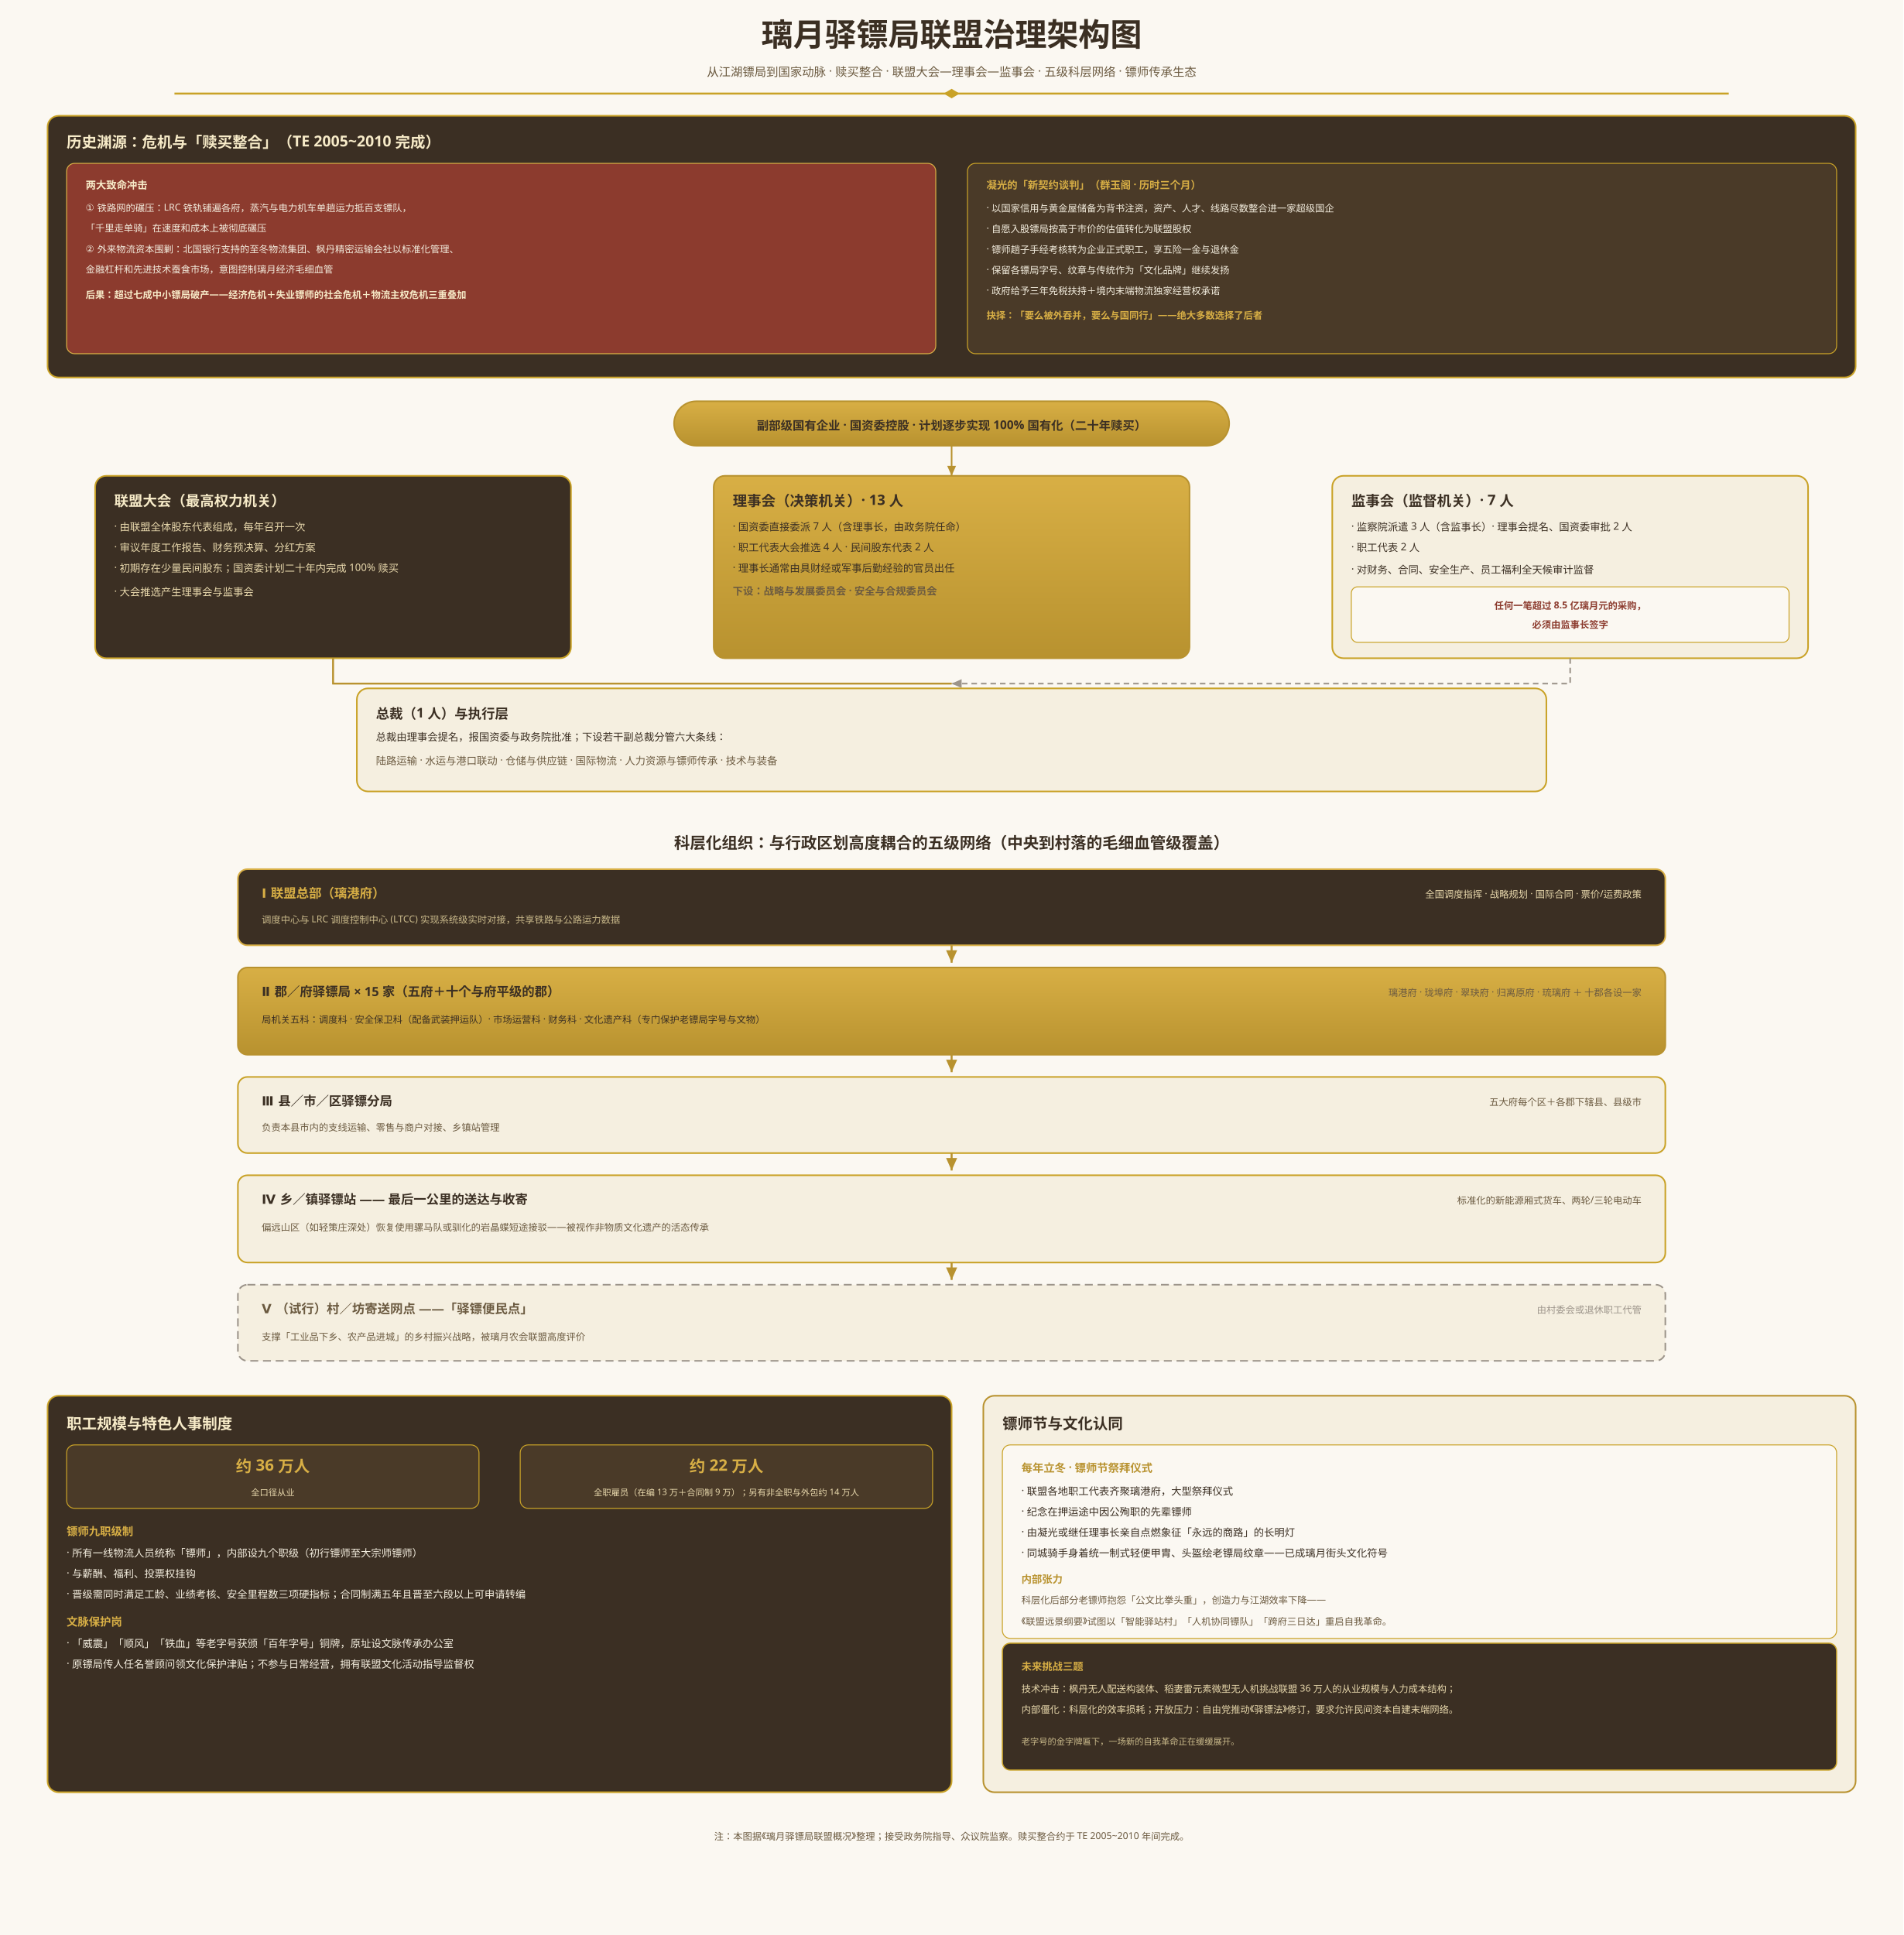
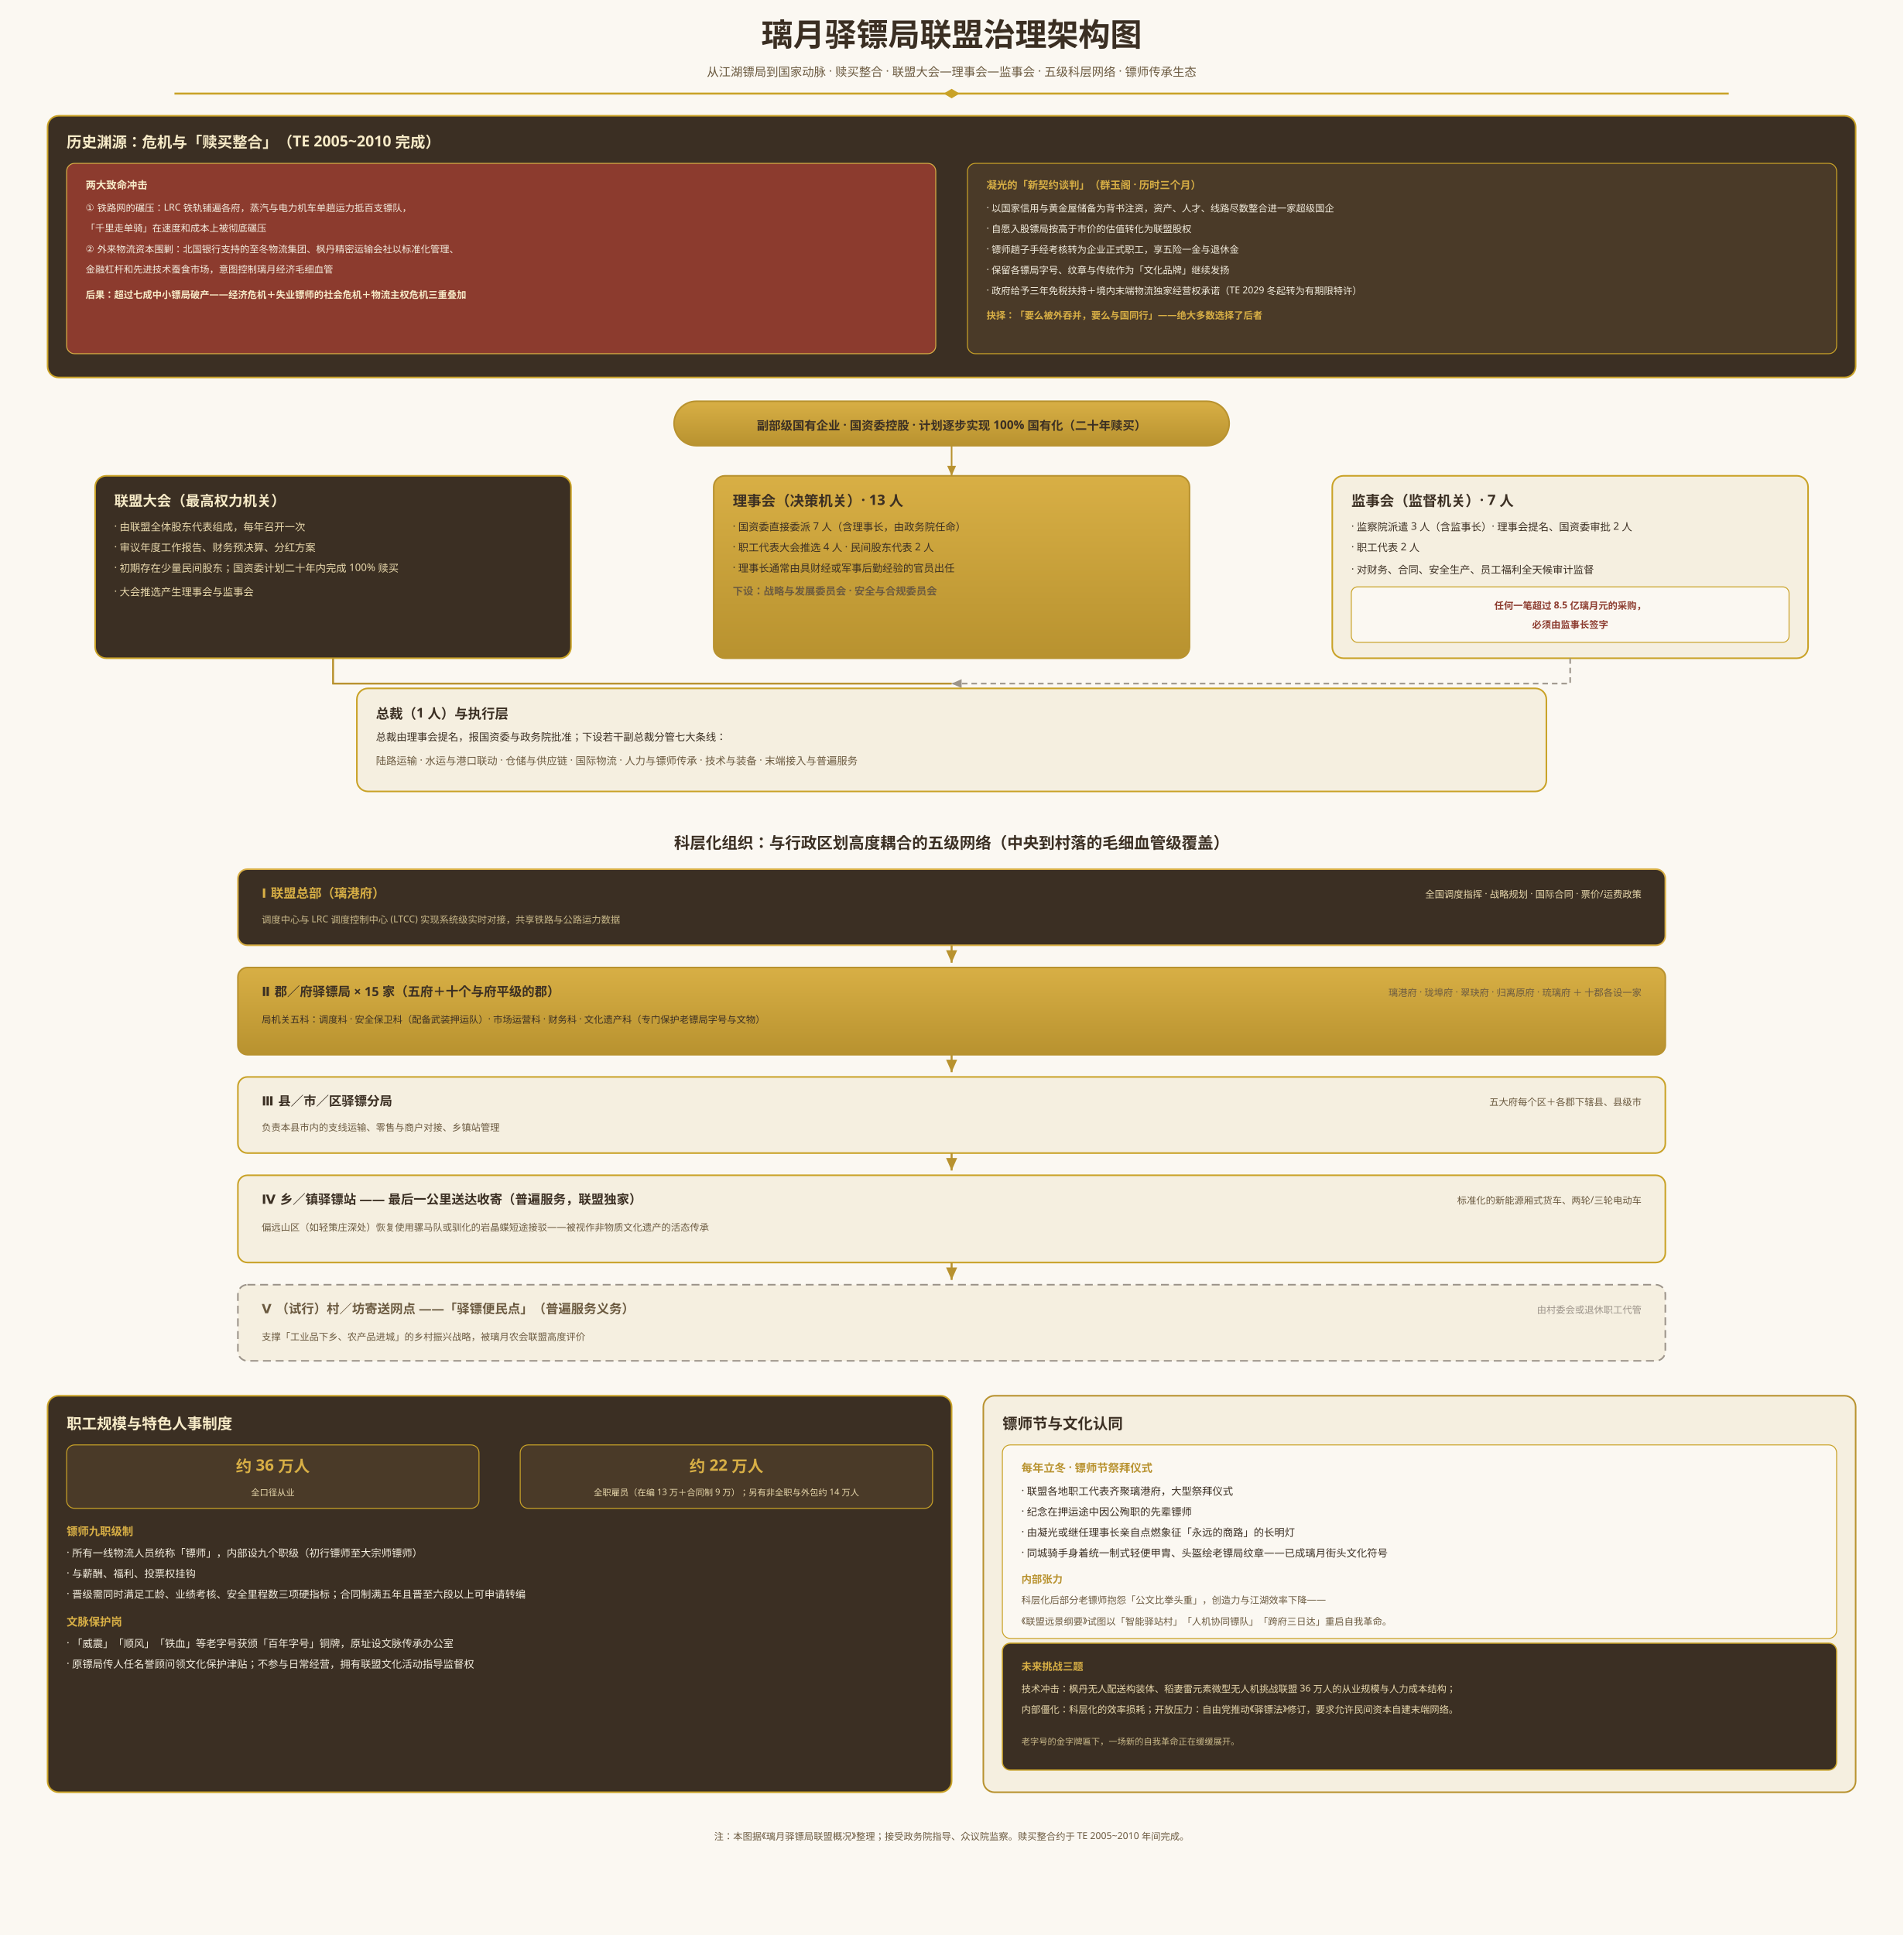
<svg xmlns="http://www.w3.org/2000/svg" viewBox="0 0 2400 2440" font-family="'Microsoft YaHei','PingFang SC','Noto Sans SC',sans-serif">
  <defs>
    <linearGradient id="goldTop" x1="0" y1="0" x2="0" y2="1">
      <stop offset="0" stop-color="#D8AF45" />
      <stop offset="1" stop-color="#B8922F" />
    </linearGradient>
    <marker id="arrow" viewBox="0 0 10 10" refX="9" refY="5" markerWidth="7" markerHeight="7" orient="auto-start-reverse">
      <path d="M 0 1 L 9 5 L 0 9 Z" fill="#B8922F" />
    </marker>
    <marker id="arrowGray" viewBox="0 0 10 10" refX="9" refY="5" markerWidth="7" markerHeight="7" orient="auto-start-reverse">
      <path d="M 0 1 L 9 5 L 0 9 Z" fill="#9C948A" />
    </marker>
  </defs>
  <rect width="2400" height="2440" fill="#FBF8F2" />
  <text x="1200" y="58" text-anchor="middle" font-size="40" font-weight="700" fill="#3B2F23">璃月驿镖局联盟治理架构图</text>
  <text x="1200" y="96" text-anchor="middle" font-size="15" fill="#6B5A40">从江湖镖局到国家动脉 · 赎买整合 · 联盟大会—理事会—监事会 · 五级科层网络 · 镖师传承生态</text>
  <line x1="220" y1="118" x2="2180" y2="118" stroke="#C9A227" stroke-width="2.5" />
  <polygon points="1200,112 1210,118 1200,124 1190,118" fill="#C9A227" />
  <g>
    <rect x="60" y="146" width="2280" height="330" rx="14" fill="#3B2F23" stroke="#C9A227" stroke-width="2" />
    <text x="84" y="186" font-size="19" font-weight="700" fill="#F7EBC8">历史渊源：危机与「赎买整合」（TE 2005~2010 完成）</text>
    <rect x="84" y="206" width="1096" height="240" rx="10" fill="#8C3B2E" stroke="#D8AF45" stroke-width="1.2" />
    <text x="108" y="238" font-size="13" font-weight="700" fill="#F7EBC8">两大致命冲击</text>
    <text x="108" y="266" font-size="12" fill="#F3EDDE">① 铁路网的碾压：LRC 铁轨铺遍各府，蒸汽与电力机车单趟运力抵百支镖队，</text>
    <text x="108" y="292" font-size="12" fill="#F3EDDE">　「千里走单骑」在速度和成本上被彻底碾压</text>
    <text x="108" y="318" font-size="12" fill="#F3EDDE">② 外来物流资本围剿：北国银行支持的至冬物流集团、枫丹精密运输会社以标准化管理、</text>
    <text x="108" y="344" font-size="12" fill="#F3EDDE">　金融杠杆和先进技术蚕食市场，意图控制璃月经济毛细血管</text>
    <text x="108" y="376" font-size="12" font-weight="700" fill="#F7EBC8">后果：超过七成中小镖局破产——经济危机＋失业镖师的社会危机＋物流主权危机三重叠加</text>
    <rect x="1220" y="206" width="1096" height="240" rx="10" fill="#4A3A28" stroke="#C9A227" stroke-width="1.2" />
    <text x="1244" y="238" font-size="13" font-weight="700" fill="#D8AF45">凝光的「新契约谈判」（群玉阁 · 历时三个月）</text>
    <text x="1244" y="266" font-size="12" fill="#F3EDDE">· 以国家信用与黄金屋储备为背书注资，资产、人才、线路尽数整合进一家超级国企</text>
    <text x="1244" y="292" font-size="12" fill="#F3EDDE">· 自愿入股镖局按高于市价的估值转化为联盟股权</text>
    <text x="1244" y="318" font-size="12" fill="#F3EDDE">· 镖师趟子手经考核转为企业正式职工，享五险一金与退休金</text>
    <text x="1244" y="344" font-size="12" fill="#F3EDDE">· 保留各镖局字号、纹章与传统作为「文化品牌」继续发扬</text>
-     <text x="1244" y="370" font-size="12" fill="#F3EDDE">· 政府给予三年免税扶持＋境内末端物流独家经营权承诺</text>
+     <text x="1244" y="370" font-size="12" fill="#F3EDDE">· 政府给予三年免税扶持＋境内末端物流独家经营权承诺（TE 2029 冬起转为有期限特许）</text>
    <text x="1244" y="402" font-size="12" font-weight="700" fill="#D8AF45">抉择：「要么被外吞并，要么与国同行」——绝大多数选择了后者</text>
  </g>
  <g>
    <rect x="850" y="506" width="700" height="56" rx="28" fill="url(#goldTop)" stroke="#B8922F" stroke-width="2" />
    <text x="1200" y="542" text-anchor="middle" font-size="15" font-weight="700" fill="#3B2F23">副部级国有企业 · 国资委控股 · 计划逐步实现 100% 国有化（二十年赎买）</text>
    <rect x="120" y="600" width="600" height="230" rx="14" fill="#3B2F23" stroke="#C9A227" stroke-width="2" />
    <text x="144" y="638" font-size="18" font-weight="700" fill="#F7EBC8">联盟大会（最高权力机关）</text>
    <text x="144" y="668" font-size="13" fill="#E8D8AC">· 由联盟全体股东代表组成，每年召开一次</text>
    <text x="144" y="694" font-size="13" fill="#E8D8AC">· 审议年度工作报告、财务预决算、分红方案</text>
    <text x="144" y="720" font-size="13" fill="#E8D8AC">· 初期存在少量民间股东；国资委计划二十年内完成 100% 赎买</text>
    <text x="144" y="750" font-size="13" fill="#E8D8AC">· 大会推选产生理事会与监事会</text>
    <rect x="900" y="600" width="600" height="230" rx="14" fill="url(#goldTop)" stroke="#B8922F" stroke-width="2" />
    <text x="924" y="638" font-size="18" font-weight="700" fill="#3B2F23">理事会（决策机关）· 13 人</text>
    <text x="924" y="668" font-size="13" fill="#3B2F23">· 国资委直接委派 7 人（含理事长，由政务院任命）</text>
    <text x="924" y="694" font-size="13" fill="#3B2F23">· 职工代表大会推选 4 人 · 民间股东代表 2 人</text>
    <text x="924" y="720" font-size="13" fill="#3B2F23">· 理事长通常由具财经或军事后勤经验的官员出任</text>
    <text x="924" y="750" font-size="13" font-weight="700" fill="#6B5A40">下设：战略与发展委员会 · 安全与合规委员会</text>
    <rect x="1680" y="600" width="600" height="230" rx="14" fill="#F5EFE0" stroke="#C9A227" stroke-width="2" />
    <text x="1704" y="638" font-size="18" font-weight="700" fill="#3B2F23">监事会（监督机关）· 7 人</text>
    <text x="1704" y="668" font-size="13" fill="#3B2F23">· 监察院派遣 3 人（含监事长）· 理事会提名、国资委审批 2 人</text>
    <text x="1704" y="694" font-size="13" fill="#3B2F23">· 职工代表 2 人</text>
    <text x="1704" y="722" font-size="13" fill="#3B2F23">· 对财务、合同、安全生产、员工福利全天候审计监督</text>
    <rect x="1704" y="740" width="552" height="70" rx="8" fill="#FBF8F2" stroke="#C9A227" stroke-width="1.2" />
    <text x="1980" y="768" text-anchor="middle" font-size="12" font-weight="700" fill="#8C3B2E">任何一笔超过 8.5 亿璃月元的采购，</text>
    <text x="1980" y="792" text-anchor="middle" font-size="12" font-weight="700" fill="#8C3B2E">必须由监事长签字</text>
    <path d="M 420 830 V 862 H 1200 M 1200 562 V 600" fill="none" stroke="#B8922F" stroke-width="2" marker-end="url(#arrow)" />
    <path d="M 420 830 V 862 H 1200" fill="none" stroke="#B8922F" stroke-width="2" />
    <path d="M 1980 830 V 862 H 1200" fill="none" stroke="#9C948A" stroke-width="2" stroke-dasharray="7 5" marker-end="url(#arrowGray)" />
    <rect x="450" y="868" width="1500" height="130" rx="14" fill="#F5EFE0" stroke="#C9A227" stroke-width="2" />
    <text x="474" y="906" font-size="17" font-weight="700" fill="#3B2F23">总裁（1 人）与执行层</text>
-     <text x="474" y="934" font-size="13" fill="#3B2F23">总裁由理事会提名，报国资委与政务院批准；下设若干副总裁分管六大条线：</text>
-     <text x="474" y="964" font-size="13" fill="#6B5A40">陆路运输 · 水运与港口联动 · 仓储与供应链 · 国际物流 · 人力资源与镖师传承 · 技术与装备</text>
+     <text x="474" y="934" font-size="13" fill="#3B2F23">总裁由理事会提名，报国资委与政务院批准；下设若干副总裁分管七大条线：</text>
+     <text x="474" y="964" font-size="13" fill="#6B5A40">陆路运输 · 水运与港口联动 · 仓储与供应链 · 国际物流 · 人力与镖师传承 · 技术与装备 · 末端接入与普遍服务</text>
  </g>
  <text x="1200" y="1070" text-anchor="middle" font-size="20" font-weight="700" fill="#3B2F23">科层化组织：与行政区划高度耦合的五级网络（中央到村落的毛细血管级覆盖）</text>
  <g>
    <rect x="300" y="1096" width="1800" height="96" rx="12" fill="#3B2F23" stroke="#D8AF45" stroke-width="2" />
    <text x="330" y="1132" font-size="16" font-weight="700" fill="#D8AF45">Ⅰ 联盟总部（璃港府）</text>
    <text x="2070" y="1132" text-anchor="end" font-size="12" fill="#E8D8AC">全国调度指挥 · 战略规划 · 国际合同 · 票价/运费政策</text>
    <text x="330" y="1164" font-size="12" fill="#C9B98A">调度中心与 LRC 调度控制中心 (LTCC) 实现系统级实时对接，共享铁路与公路运力数据</text>
    <path d="M 1200 1192 V 1214" stroke="#B8922F" stroke-width="2.5" marker-end="url(#arrow)" />
    <rect x="300" y="1220" width="1800" height="110" rx="12" fill="url(#goldTop)" stroke="#B8922F" stroke-width="2" />
    <text x="330" y="1256" font-size="16" font-weight="700" fill="#3B2F23">Ⅱ 郡／府驿镖局 × 15 家（五府＋十个与府平级的郡）</text>
    <text x="2070" y="1256" text-anchor="end" font-size="12" fill="#6B5A40">璃港府 · 珑埠府 · 翠玦府 · 归离原府 · 琉璃府 ＋ 十郡各设一家</text>
    <text x="330" y="1290" font-size="12" fill="#3B2F23">局机关五科：调度科 · 安全保卫科（配备武装押运队）· 市场运营科 · 财务科 · 文化遗产科（专门保护老镖局字号与文物）</text>
    <path d="M 1200 1330 V 1352" stroke="#B8922F" stroke-width="2.5" marker-end="url(#arrow)" />
    <rect x="300" y="1358" width="1800" height="96" rx="12" fill="#F5EFE0" stroke="#C9A227" stroke-width="2" />
    <text x="330" y="1394" font-size="16" font-weight="700" fill="#3B2F23">Ⅲ 县／市／区驿镖分局</text>
    <text x="2070" y="1394" text-anchor="end" font-size="12" fill="#6B5A40">五大府每个区＋各郡下辖县、县级市</text>
    <text x="330" y="1426" font-size="12" fill="#6B5A40">负责本县市内的支线运输、零售与商户对接、乡镇站管理</text>
    <path d="M 1200 1454 V 1476" stroke="#B8922F" stroke-width="2.5" marker-end="url(#arrow)" />
    <rect x="300" y="1482" width="1800" height="110" rx="12" fill="#F5EFE0" stroke="#C9A227" stroke-width="2" />
-     <text x="330" y="1518" font-size="16" font-weight="700" fill="#3B2F23">Ⅳ 乡／镇驿镖站 —— 最后一公里的送达与收寄</text>
+     <text x="330" y="1518" font-size="16" font-weight="700" fill="#3B2F23">Ⅳ 乡／镇驿镖站 —— 最后一公里送达收寄（普遍服务，联盟独家）</text>
    <text x="2070" y="1518" text-anchor="end" font-size="12" fill="#6B5A40">标准化的新能源厢式货车、两轮/三轮电动车</text>
    <text x="330" y="1552" font-size="12" fill="#6B5A40">偏远山区（如轻策庄深处）恢复使用骡马队或驯化的岩晶蝶短途接驳——被视作非物质文化遗产的活态传承</text>
    <path d="M 1200 1592 V 1614" stroke="#B8922F" stroke-width="2.5" marker-end="url(#arrow)" />
    <rect x="300" y="1620" width="1800" height="96" rx="12" fill="#F5EFE0" stroke="#9C948A" stroke-width="2" stroke-dasharray="10 6" />
-     <text x="330" y="1656" font-size="16" font-weight="700" fill="#6B5A40">Ⅴ （试行）村／坊寄送网点 ——「驿镖便民点」</text>
+     <text x="330" y="1656" font-size="16" font-weight="700" fill="#6B5A40">Ⅴ （试行）村／坊寄送网点 ——「驿镖便民点」（普遍服务义务）</text>
    <text x="2070" y="1656" text-anchor="end" font-size="12" fill="#9C948A">由村委会或退休职工代管</text>
    <text x="330" y="1690" font-size="12" fill="#6B5A40">支撑「工业品下乡、农产品进城」的乡村振兴战略，被璃月农会联盟高度评价</text>
  </g>
  <g>
    <rect x="60" y="1760" width="1140" height="500" rx="14" fill="#3B2F23" stroke="#C9A227" stroke-width="2" />
    <text x="84" y="1802" font-size="19" font-weight="700" fill="#F7EBC8">职工规模与特色人事制度</text>
    <rect x="84" y="1822" width="520" height="80" rx="10" fill="#4A3A28" stroke="#C9A227" stroke-width="1.2" />
    <text x="344" y="1856" text-anchor="middle" font-size="20" font-weight="700" fill="#D8AF45">约 36 万人</text>
    <text x="344" y="1886" text-anchor="middle" font-size="11" fill="#E8D8AC">全口径从业</text>
    <rect x="656" y="1822" width="520" height="80" rx="10" fill="#4A3A28" stroke="#C9A227" stroke-width="1.2" />
    <text x="916" y="1856" text-anchor="middle" font-size="20" font-weight="700" fill="#D8AF45">约 22 万人</text>
    <text x="916" y="1886" text-anchor="middle" font-size="11" fill="#E8D8AC">全职雇员（在编 13 万＋合同制 9 万）；另有非全职与外包约 14 万人</text>
    <text x="84" y="1936" font-size="14" font-weight="700" fill="#D8AF45">镖师九职级制</text>
    <text x="84" y="1962" font-size="13" fill="#F3EDDE">· 所有一线物流人员统称「镖师」，内部设九个职级（初行镖师至大宗师镖师）</text>
    <text x="84" y="1988" font-size="13" fill="#F3EDDE">· 与薪酬、福利、投票权挂钩</text>
    <text x="84" y="2014" font-size="13" fill="#F3EDDE">· 晋级需同时满足工龄、业绩考核、安全里程数三项硬指标；合同制满五年且晋至六段以上可申请转编</text>
    <text x="84" y="2050" font-size="14" font-weight="700" fill="#D8AF45">文脉保护岗</text>
    <text x="84" y="2076" font-size="13" fill="#F3EDDE">· 「威震」「顺风」「铁血」等老字号获颁「百年字号」铜牌，原址设文脉传承办公室</text>
    <text x="84" y="2102" font-size="13" fill="#F3EDDE">· 原镖局传人任名誉顾问领文化保护津贴；不参与日常经营，拥有联盟文化活动指导监督权</text>
  </g>
  <g>
    <rect x="1240" y="1760" width="1100" height="500" rx="14" fill="#F5EFE0" stroke="#B8922F" stroke-width="2" />
    <text x="1264" y="1802" font-size="19" font-weight="700" fill="#3B2F23">镖师节与文化认同</text>
    <rect x="1264" y="1822" width="1052" height="244" rx="10" fill="#FBF8F2" stroke="#C9A227" stroke-width="1.2" />
    <text x="1288" y="1856" font-size="14" font-weight="700" fill="#B8922F">每年立冬 · 镖师节祭拜仪式</text>
    <text x="1288" y="1884" font-size="13" fill="#3B2F23">· 联盟各地职工代表齐聚璃港府，大型祭拜仪式</text>
    <text x="1288" y="1910" font-size="13" fill="#3B2F23">· 纪念在押运途中因公殉职的先辈镖师</text>
    <text x="1288" y="1936" font-size="13" fill="#3B2F23">· 由凝光或继任理事长亲自点燃象征「永远的商路」的长明灯</text>
    <text x="1288" y="1962" font-size="13" fill="#3B2F23">· 同城骑手身着统一制式轻便甲胄、头盔绘老镖局纹章——已成璃月街头文化符号</text>
    <text x="1288" y="1996" font-size="13" font-weight="700" fill="#B8922F">内部张力</text>
    <text x="1288" y="2022" font-size="12" fill="#6B5A40">科层化后部分老镖师抱怨「公文比拳头重」，创造力与江湖效率下降——</text>
    <text x="1288" y="2048" font-size="12" fill="#6B5A40">《联盟远景纲要》试图以「智能驿站村」「人机协同镖队」「跨府三日达」重启自我革命。</text>
    <rect x="1264" y="2072" width="1052" height="160" rx="10" fill="#3B2F23" stroke="#C9A227" stroke-width="1.5" />
    <text x="1288" y="2106" font-size="13" font-weight="700" fill="#D8AF45">未来挑战三题</text>
    <text x="1288" y="2134" font-size="12" fill="#E8D8AC">技术冲击：枫丹无人配送构装体、稻妻雷元素微型无人机挑战联盟 36 万人的从业规模与人力成本结构；</text>
    <text x="1288" y="2160" font-size="12" fill="#E8D8AC">内部僵化：科层化的效率损耗；开放压力：自由党推动《驿镖法》修订，要求允许民间资本自建末端网络。</text>
    <text x="1288" y="2200" font-size="11" fill="#C9B98A">老字号的金字牌匾下，一场新的自我革命正在缓缓展开。</text>
  </g>
  <text x="1200" y="2320" text-anchor="middle" font-size="12" fill="#6B5A40">注：本图据《璃月驿镖局联盟概况》整理；接受政务院指导、众议院监察。赎买整合约于 TE 2005~2010 年间完成。</text>
</svg>
